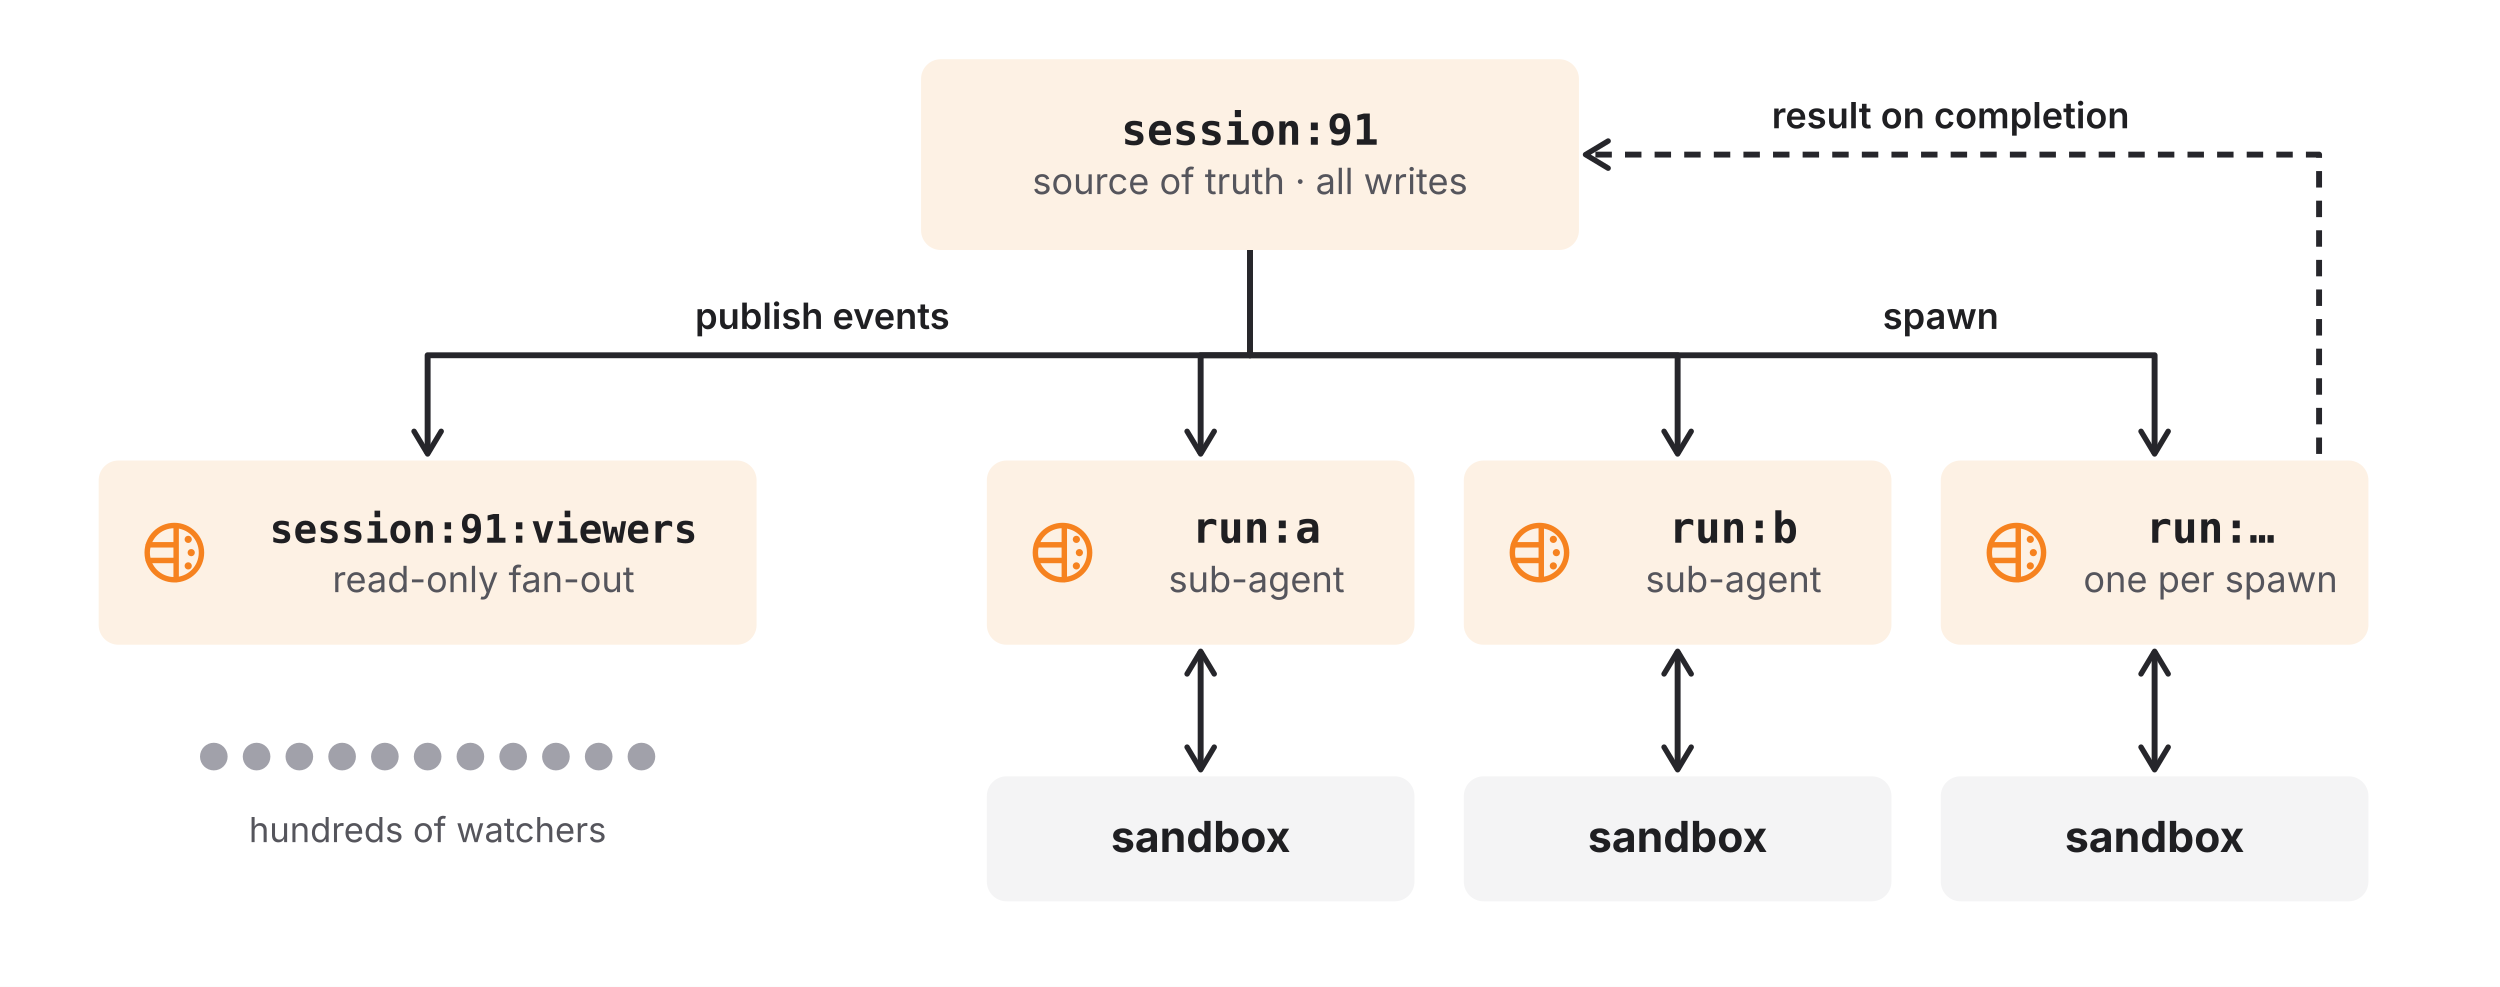
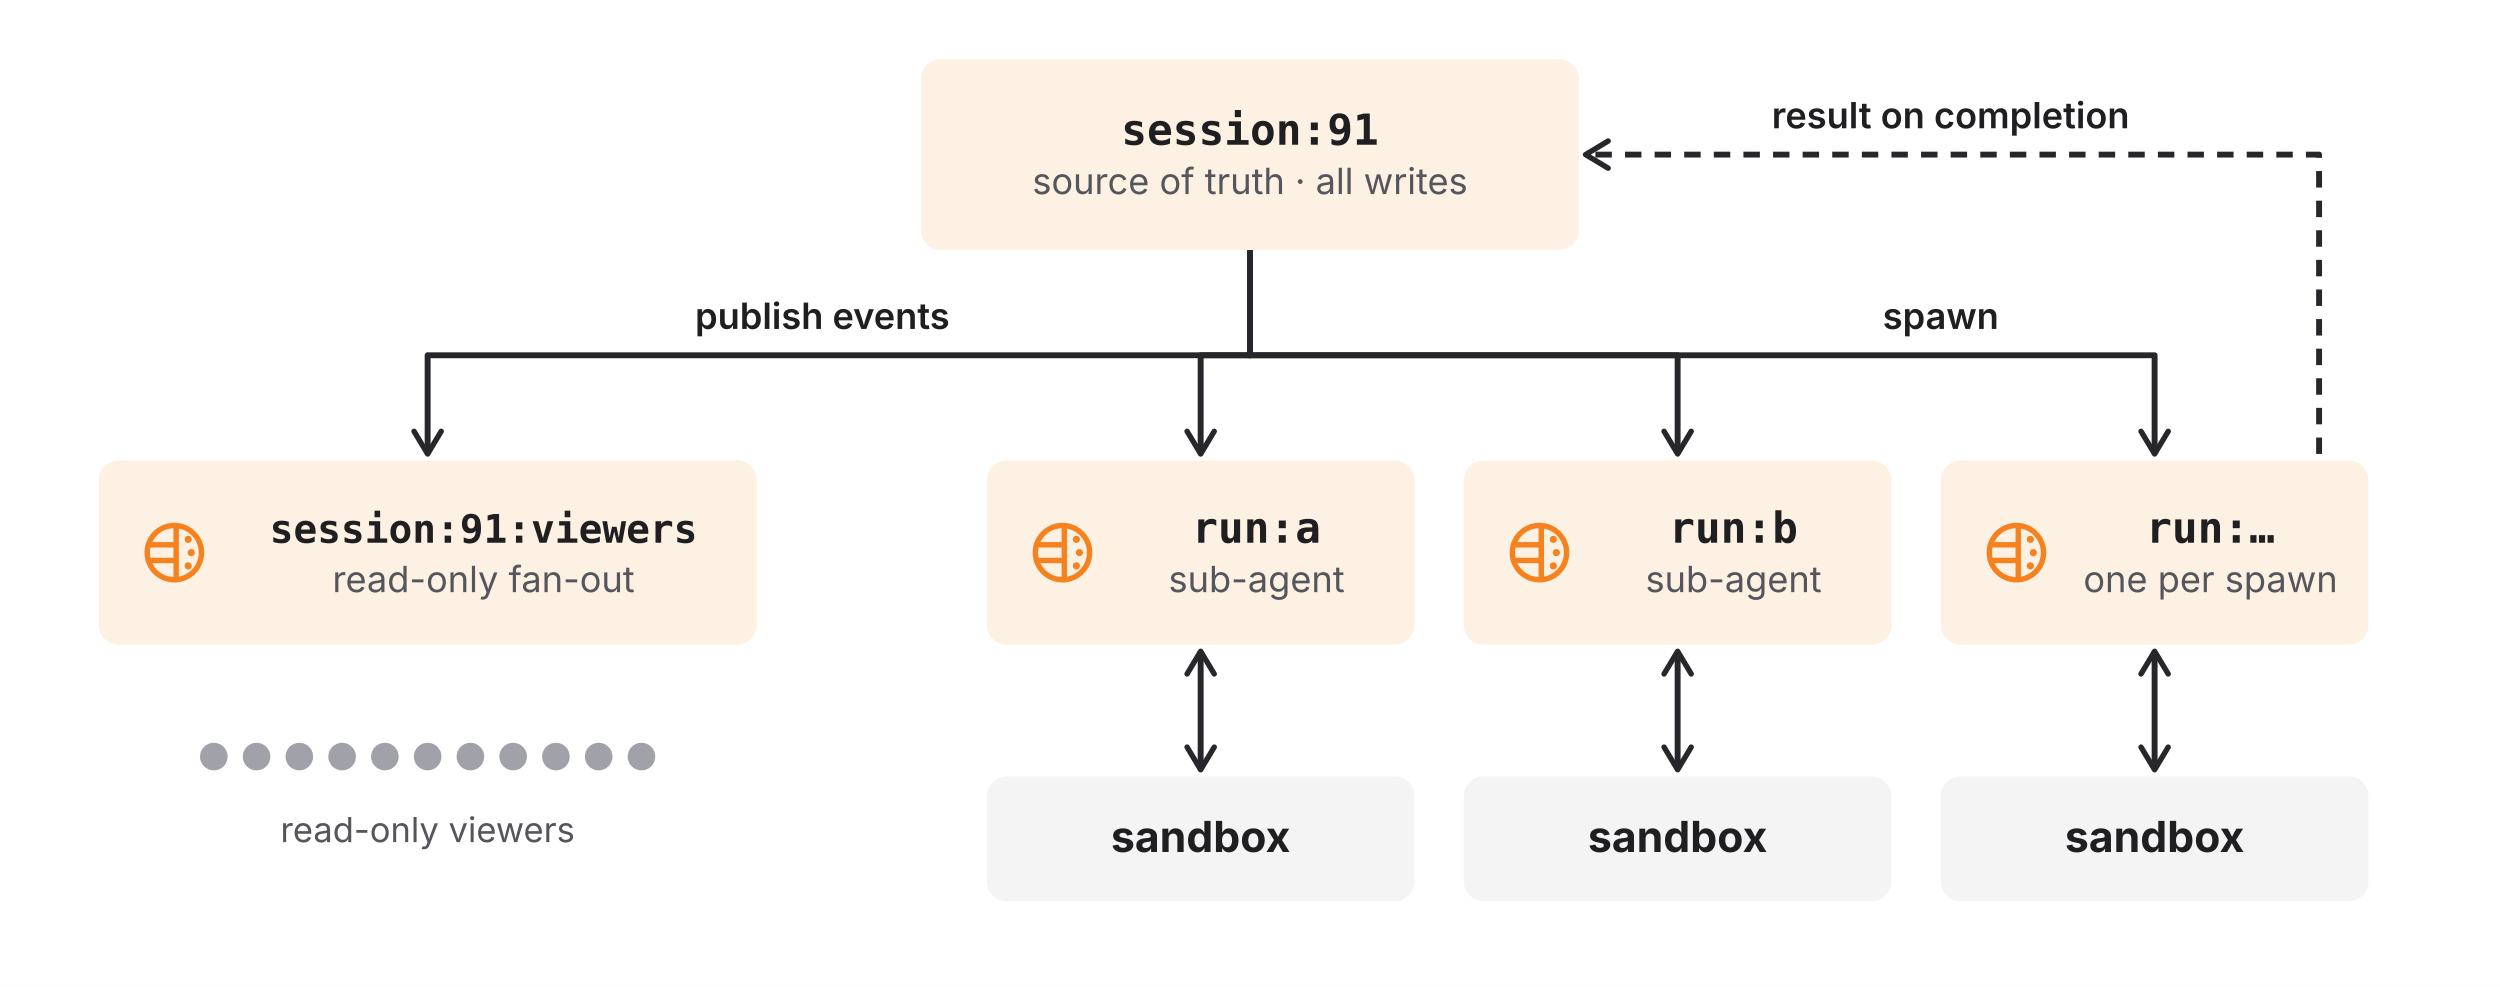
<svg xmlns="http://www.w3.org/2000/svg" viewBox="0 0 760 300" style="font-family:Inter,system-ui,-apple-system,BlinkMacSystemFont,Segoe UI,sans-serif">
  <rect width="100%" height="100%" fill="#ffffff" />
  <defs>
    <marker id="d14g" viewBox="0 0 12 12" refX="10" refY="6" markerWidth="11" markerHeight="11" markerUnits="userSpaceOnUse" orient="auto-start-reverse">
      <path d="M2.5,1.5 L10,6 L2.5,10.5" fill="none" stroke="#26262b" stroke-width="1.8" stroke-linecap="round" stroke-linejoin="round" />
    </marker>
    <marker id="d14o" viewBox="0 0 12 12" refX="10" refY="6" markerWidth="11" markerHeight="11" markerUnits="userSpaceOnUse" orient="auto-start-reverse">
      <path d="M2.5,1.5 L10,6 L2.5,10.5" fill="none" stroke="#26262b" stroke-width="1.8" stroke-linecap="round" stroke-linejoin="round" />
    </marker>
    <marker id="d14b" viewBox="0 0 12 12" refX="10" refY="6" markerWidth="11" markerHeight="11" markerUnits="userSpaceOnUse" orient="auto-start-reverse">
      <path d="M2.5,1.5 L10,6 L2.5,10.5" fill="none" stroke="#26262b" stroke-width="1.8" stroke-linecap="round" stroke-linejoin="round" />
    </marker>
    <marker id="d14p" viewBox="0 0 12 12" refX="10" refY="6" markerWidth="11" markerHeight="11" markerUnits="userSpaceOnUse" orient="auto-start-reverse">
      <path d="M2.5,1.5 L10,6 L2.5,10.5" fill="none" stroke="#8b8b93" stroke-width="1.8" stroke-linecap="round" stroke-linejoin="round" />
    </marker>
    <marker id="d14r" viewBox="0 0 12 12" refX="10" refY="6" markerWidth="11" markerHeight="11" markerUnits="userSpaceOnUse" orient="auto-start-reverse">
      <path d="M2.5,1.5 L10,6 L2.5,10.5" fill="none" stroke="#d93636" stroke-width="1.8" stroke-linecap="round" stroke-linejoin="round" />
    </marker>
    <marker id="d14k" viewBox="0 0 12 12" refX="10" refY="6" markerWidth="11" markerHeight="11" markerUnits="userSpaceOnUse" orient="auto-start-reverse">
      <path d="M2.5,1.5 L10,6 L2.5,10.5" fill="none" stroke="#1f9d55" stroke-width="1.8" stroke-linecap="round" stroke-linejoin="round" />
    </marker>
  </defs>
  <rect x="280" y="18" width="200" height="58" rx="6" fill="#fdf1e4" />
  <text x="380" y="44" font-size="13" font-weight="700" fill="#1f1f22" text-anchor="middle" font-family="ui-monospace,SFMono-Regular,Menlo,monospace">
    <tspan x="380" dy="0">session:91</tspan>
  </text>
  <text x="380" y="59" font-size="11" font-weight="400" fill="#55555c" text-anchor="middle">
    <tspan x="380" dy="0">source of truth · all writes</tspan>
  </text>
  <path d="M380,76 L380,108 L130,108 L130,138" fill="none" stroke="#26262b" stroke-width="1.8" stroke-linejoin="round" marker-end="url(#d14o)" />
  <text x="250" y="100" font-size="11" font-weight="600" fill="#1f1f22" text-anchor="middle" paint-order="stroke" stroke="#ffffff" stroke-width="4" stroke-linejoin="round">
    <tspan x="250" dy="0">publish events</tspan>
  </text>
  <path d="M380,76 L380,108 L365,108 L365,138" fill="none" stroke="#26262b" stroke-width="1.8" stroke-linejoin="round" marker-end="url(#d14o)" />
  <path d="M380,76 L380,108 L510,108 L510,138" fill="none" stroke="#26262b" stroke-width="1.8" stroke-linejoin="round" marker-end="url(#d14o)" />
  <path d="M380,76 L380,108 L655,108 L655,138" fill="none" stroke="#26262b" stroke-width="1.8" stroke-linejoin="round" marker-end="url(#d14o)" />
  <text x="590" y="100" font-size="11" font-weight="600" fill="#1f1f22" text-anchor="middle" paint-order="stroke" stroke="#ffffff" stroke-width="4" stroke-linejoin="round">
    <tspan x="590" dy="0">spawn</tspan>
  </text>
  <path d="M705,138 L705,47 L482,47" fill="none" stroke="#26262b" stroke-width="1.8" stroke-linejoin="round" stroke-dasharray="5 4" marker-end="url(#d14g)" />
  <text x="593" y="39" font-size="11" font-weight="600" fill="#1f1f22" text-anchor="middle" paint-order="stroke" stroke="#ffffff" stroke-width="4" stroke-linejoin="round">
    <tspan x="593" dy="0">result on completion</tspan>
  </text>
  <rect x="30" y="140" width="200" height="56" rx="6" fill="#fdf1e4" />
  <g transform="translate(42 157) scale(0.9166667)" fill="none" stroke="#f6821f" stroke-width="1.8" stroke-linejoin="round" stroke-linecap="round">
    <circle cx="12" cy="12" r="9" />
    <path d="M12.6 3.1v17.8M3.4 9.4h9.2M3.4 14.6h9.2" />
    <circle cx="16.6" cy="7.6" r="1.2" fill="#f6821f" stroke="none" />
    <circle cx="17.6" cy="12" r="1.2" fill="#f6821f" stroke="none" />
    <circle cx="16.6" cy="16.4" r="1.2" fill="#f6821f" stroke="none" />
  </g>
  <text x="147" y="165" font-size="12" font-weight="700" fill="#1f1f22" text-anchor="middle" font-family="ui-monospace,SFMono-Regular,Menlo,monospace">
    <tspan x="147" dy="0">session:91:viewers</tspan>
  </text>
  <text x="147" y="180" font-size="11" font-weight="400" fill="#55555c" text-anchor="middle">
    <tspan x="147" dy="0">read-only fan-out</tspan>
  </text>
  <rect x="300" y="140" width="130" height="56" rx="6" fill="#fdf1e4" />
  <g transform="translate(312 157) scale(0.9166667)" fill="none" stroke="#f6821f" stroke-width="1.8" stroke-linejoin="round" stroke-linecap="round">
    <circle cx="12" cy="12" r="9" />
    <path d="M12.6 3.1v17.8M3.4 9.4h9.2M3.4 14.6h9.2" />
    <circle cx="16.6" cy="7.6" r="1.2" fill="#f6821f" stroke="none" />
    <circle cx="17.6" cy="12" r="1.2" fill="#f6821f" stroke="none" />
    <circle cx="16.6" cy="16.4" r="1.2" fill="#f6821f" stroke="none" />
  </g>
  <text x="382" y="165" font-size="13" font-weight="700" fill="#1f1f22" text-anchor="middle" font-family="ui-monospace,SFMono-Regular,Menlo,monospace">
    <tspan x="382" dy="0">run:a</tspan>
  </text>
  <text x="382" y="180" font-size="11" font-weight="400" fill="#55555c" text-anchor="middle">
    <tspan x="382" dy="0">sub-agent</tspan>
  </text>
  <rect x="445" y="140" width="130" height="56" rx="6" fill="#fdf1e4" />
  <g transform="translate(457 157) scale(0.9166667)" fill="none" stroke="#f6821f" stroke-width="1.8" stroke-linejoin="round" stroke-linecap="round">
    <circle cx="12" cy="12" r="9" />
    <path d="M12.6 3.1v17.8M3.4 9.4h9.2M3.4 14.6h9.2" />
    <circle cx="16.6" cy="7.6" r="1.2" fill="#f6821f" stroke="none" />
    <circle cx="17.6" cy="12" r="1.2" fill="#f6821f" stroke="none" />
    <circle cx="16.6" cy="16.4" r="1.2" fill="#f6821f" stroke="none" />
  </g>
  <text x="527" y="165" font-size="13" font-weight="700" fill="#1f1f22" text-anchor="middle" font-family="ui-monospace,SFMono-Regular,Menlo,monospace">
    <tspan x="527" dy="0">run:b</tspan>
  </text>
  <text x="527" y="180" font-size="11" font-weight="400" fill="#55555c" text-anchor="middle">
    <tspan x="527" dy="0">sub-agent</tspan>
  </text>
  <rect x="590" y="140" width="130" height="56" rx="6" fill="#fdf1e4" />
  <g transform="translate(602 157) scale(0.9166667)" fill="none" stroke="#f6821f" stroke-width="1.8" stroke-linejoin="round" stroke-linecap="round">
    <circle cx="12" cy="12" r="9" />
    <path d="M12.6 3.1v17.8M3.4 9.4h9.2M3.4 14.6h9.2" />
    <circle cx="16.6" cy="7.6" r="1.2" fill="#f6821f" stroke="none" />
    <circle cx="17.6" cy="12" r="1.2" fill="#f6821f" stroke="none" />
    <circle cx="16.6" cy="16.4" r="1.2" fill="#f6821f" stroke="none" />
  </g>
  <text x="672" y="165" font-size="13" font-weight="700" fill="#1f1f22" text-anchor="middle" font-family="ui-monospace,SFMono-Regular,Menlo,monospace">
    <tspan x="672" dy="0">run:…</tspan>
  </text>
  <text x="672" y="180" font-size="11" font-weight="400" fill="#55555c" text-anchor="middle">
    <tspan x="672" dy="0">one per spawn</tspan>
  </text>
  <circle cx="65" cy="230" r="4.2" fill="#a1a1aa" />
  <circle cx="78" cy="230" r="4.2" fill="#a1a1aa" />
  <circle cx="91" cy="230" r="4.2" fill="#a1a1aa" />
  <circle cx="104" cy="230" r="4.2" fill="#a1a1aa" />
  <circle cx="117" cy="230" r="4.2" fill="#a1a1aa" />
  <circle cx="130" cy="230" r="4.2" fill="#a1a1aa" />
  <circle cx="143" cy="230" r="4.2" fill="#a1a1aa" />
  <circle cx="156" cy="230" r="4.2" fill="#a1a1aa" />
  <circle cx="169" cy="230" r="4.2" fill="#a1a1aa" />
  <circle cx="182" cy="230" r="4.2" fill="#a1a1aa" />
  <circle cx="195" cy="230" r="4.2" fill="#a1a1aa" />
  <text x="130" y="256" font-size="10.5" font-weight="400" fill="#55555c" text-anchor="middle">
-     <tspan x="130" dy="0">hundreds of watchers</tspan>
+     <tspan x="130" dy="0">read-only viewers</tspan>
  </text>
  <rect x="300" y="236" width="130" height="38" rx="6" fill="#f4f4f5" />
  <text x="365" y="259" font-size="13" font-weight="700" fill="#1f1f22" text-anchor="middle">
    <tspan x="365" dy="0">sandbox</tspan>
  </text>
  <rect x="445" y="236" width="130" height="38" rx="6" fill="#f4f4f5" />
  <text x="510" y="259" font-size="13" font-weight="700" fill="#1f1f22" text-anchor="middle">
    <tspan x="510" dy="0">sandbox</tspan>
  </text>
  <rect x="590" y="236" width="130" height="38" rx="6" fill="#f4f4f5" />
  <text x="655" y="259" font-size="13" font-weight="700" fill="#1f1f22" text-anchor="middle">
    <tspan x="655" dy="0">sandbox</tspan>
  </text>
  <path d="M365,198 L365,234" fill="none" stroke="#26262b" stroke-width="1.8" stroke-linejoin="round" marker-end="url(#d14g)" marker-start="url(#d14g)" />
  <path d="M510,198 L510,234" fill="none" stroke="#26262b" stroke-width="1.8" stroke-linejoin="round" marker-end="url(#d14g)" marker-start="url(#d14g)" />
  <path d="M655,198 L655,234" fill="none" stroke="#26262b" stroke-width="1.8" stroke-linejoin="round" marker-end="url(#d14g)" marker-start="url(#d14g)" />
</svg>
